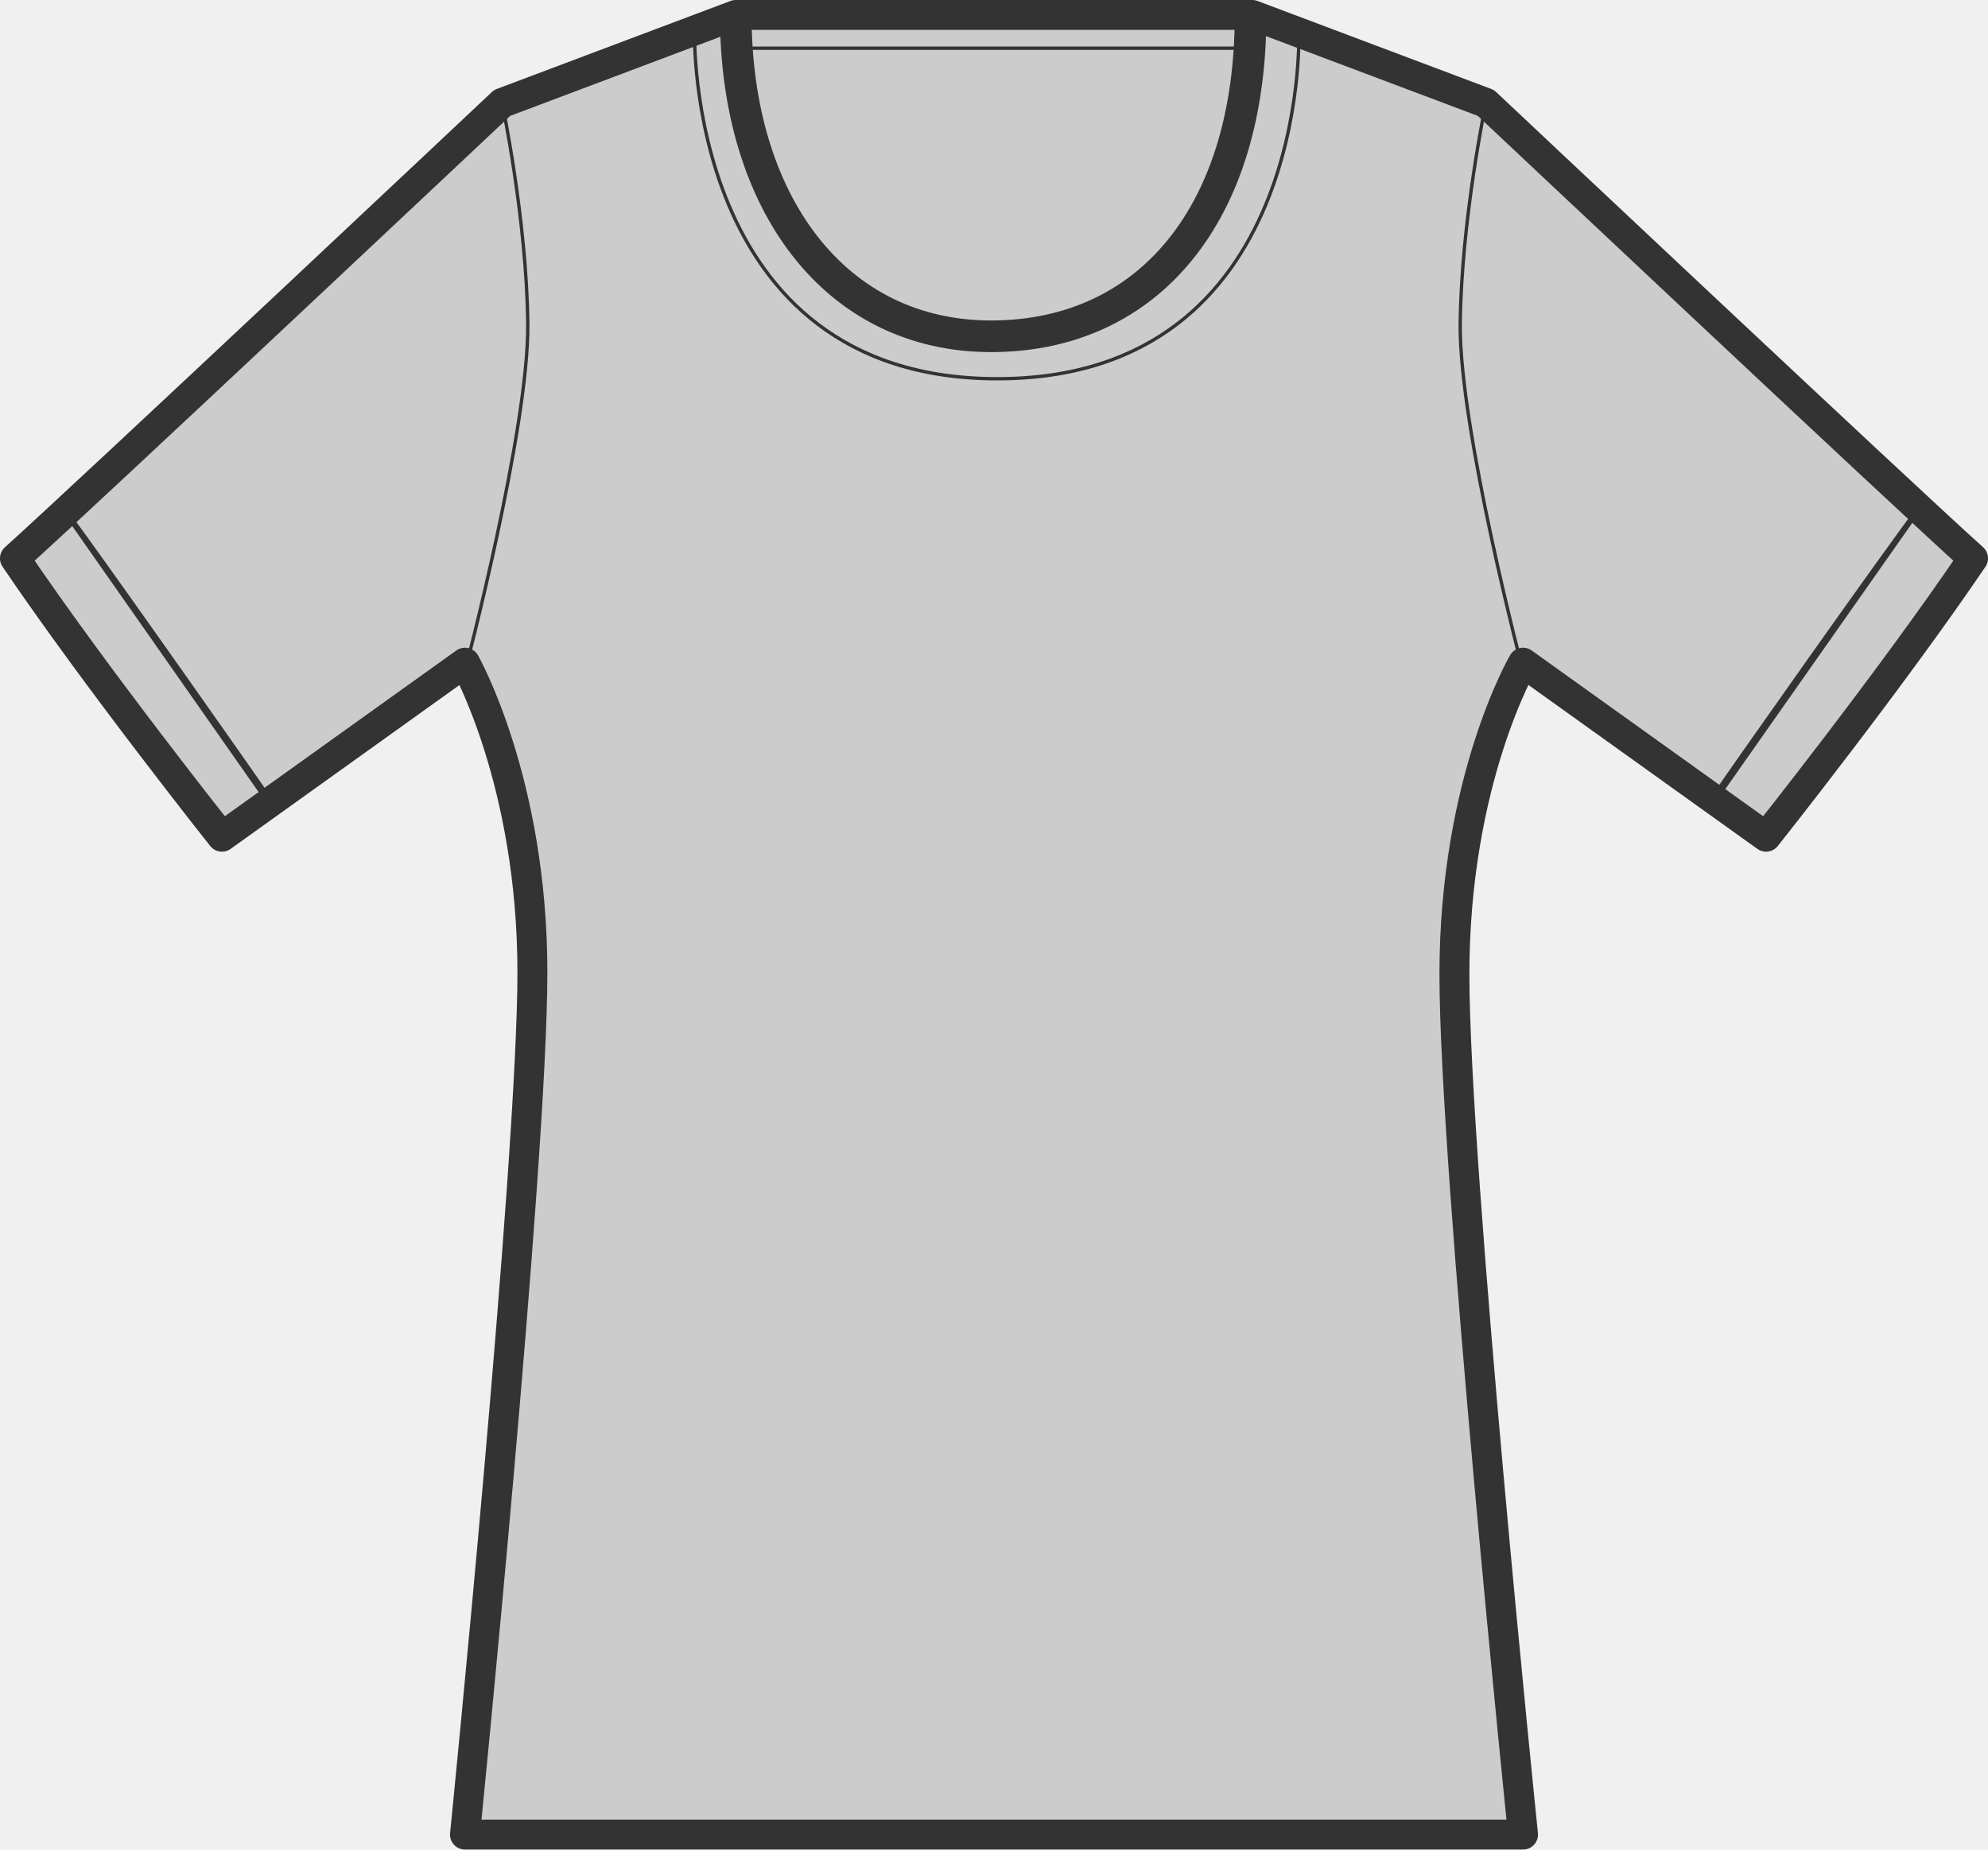
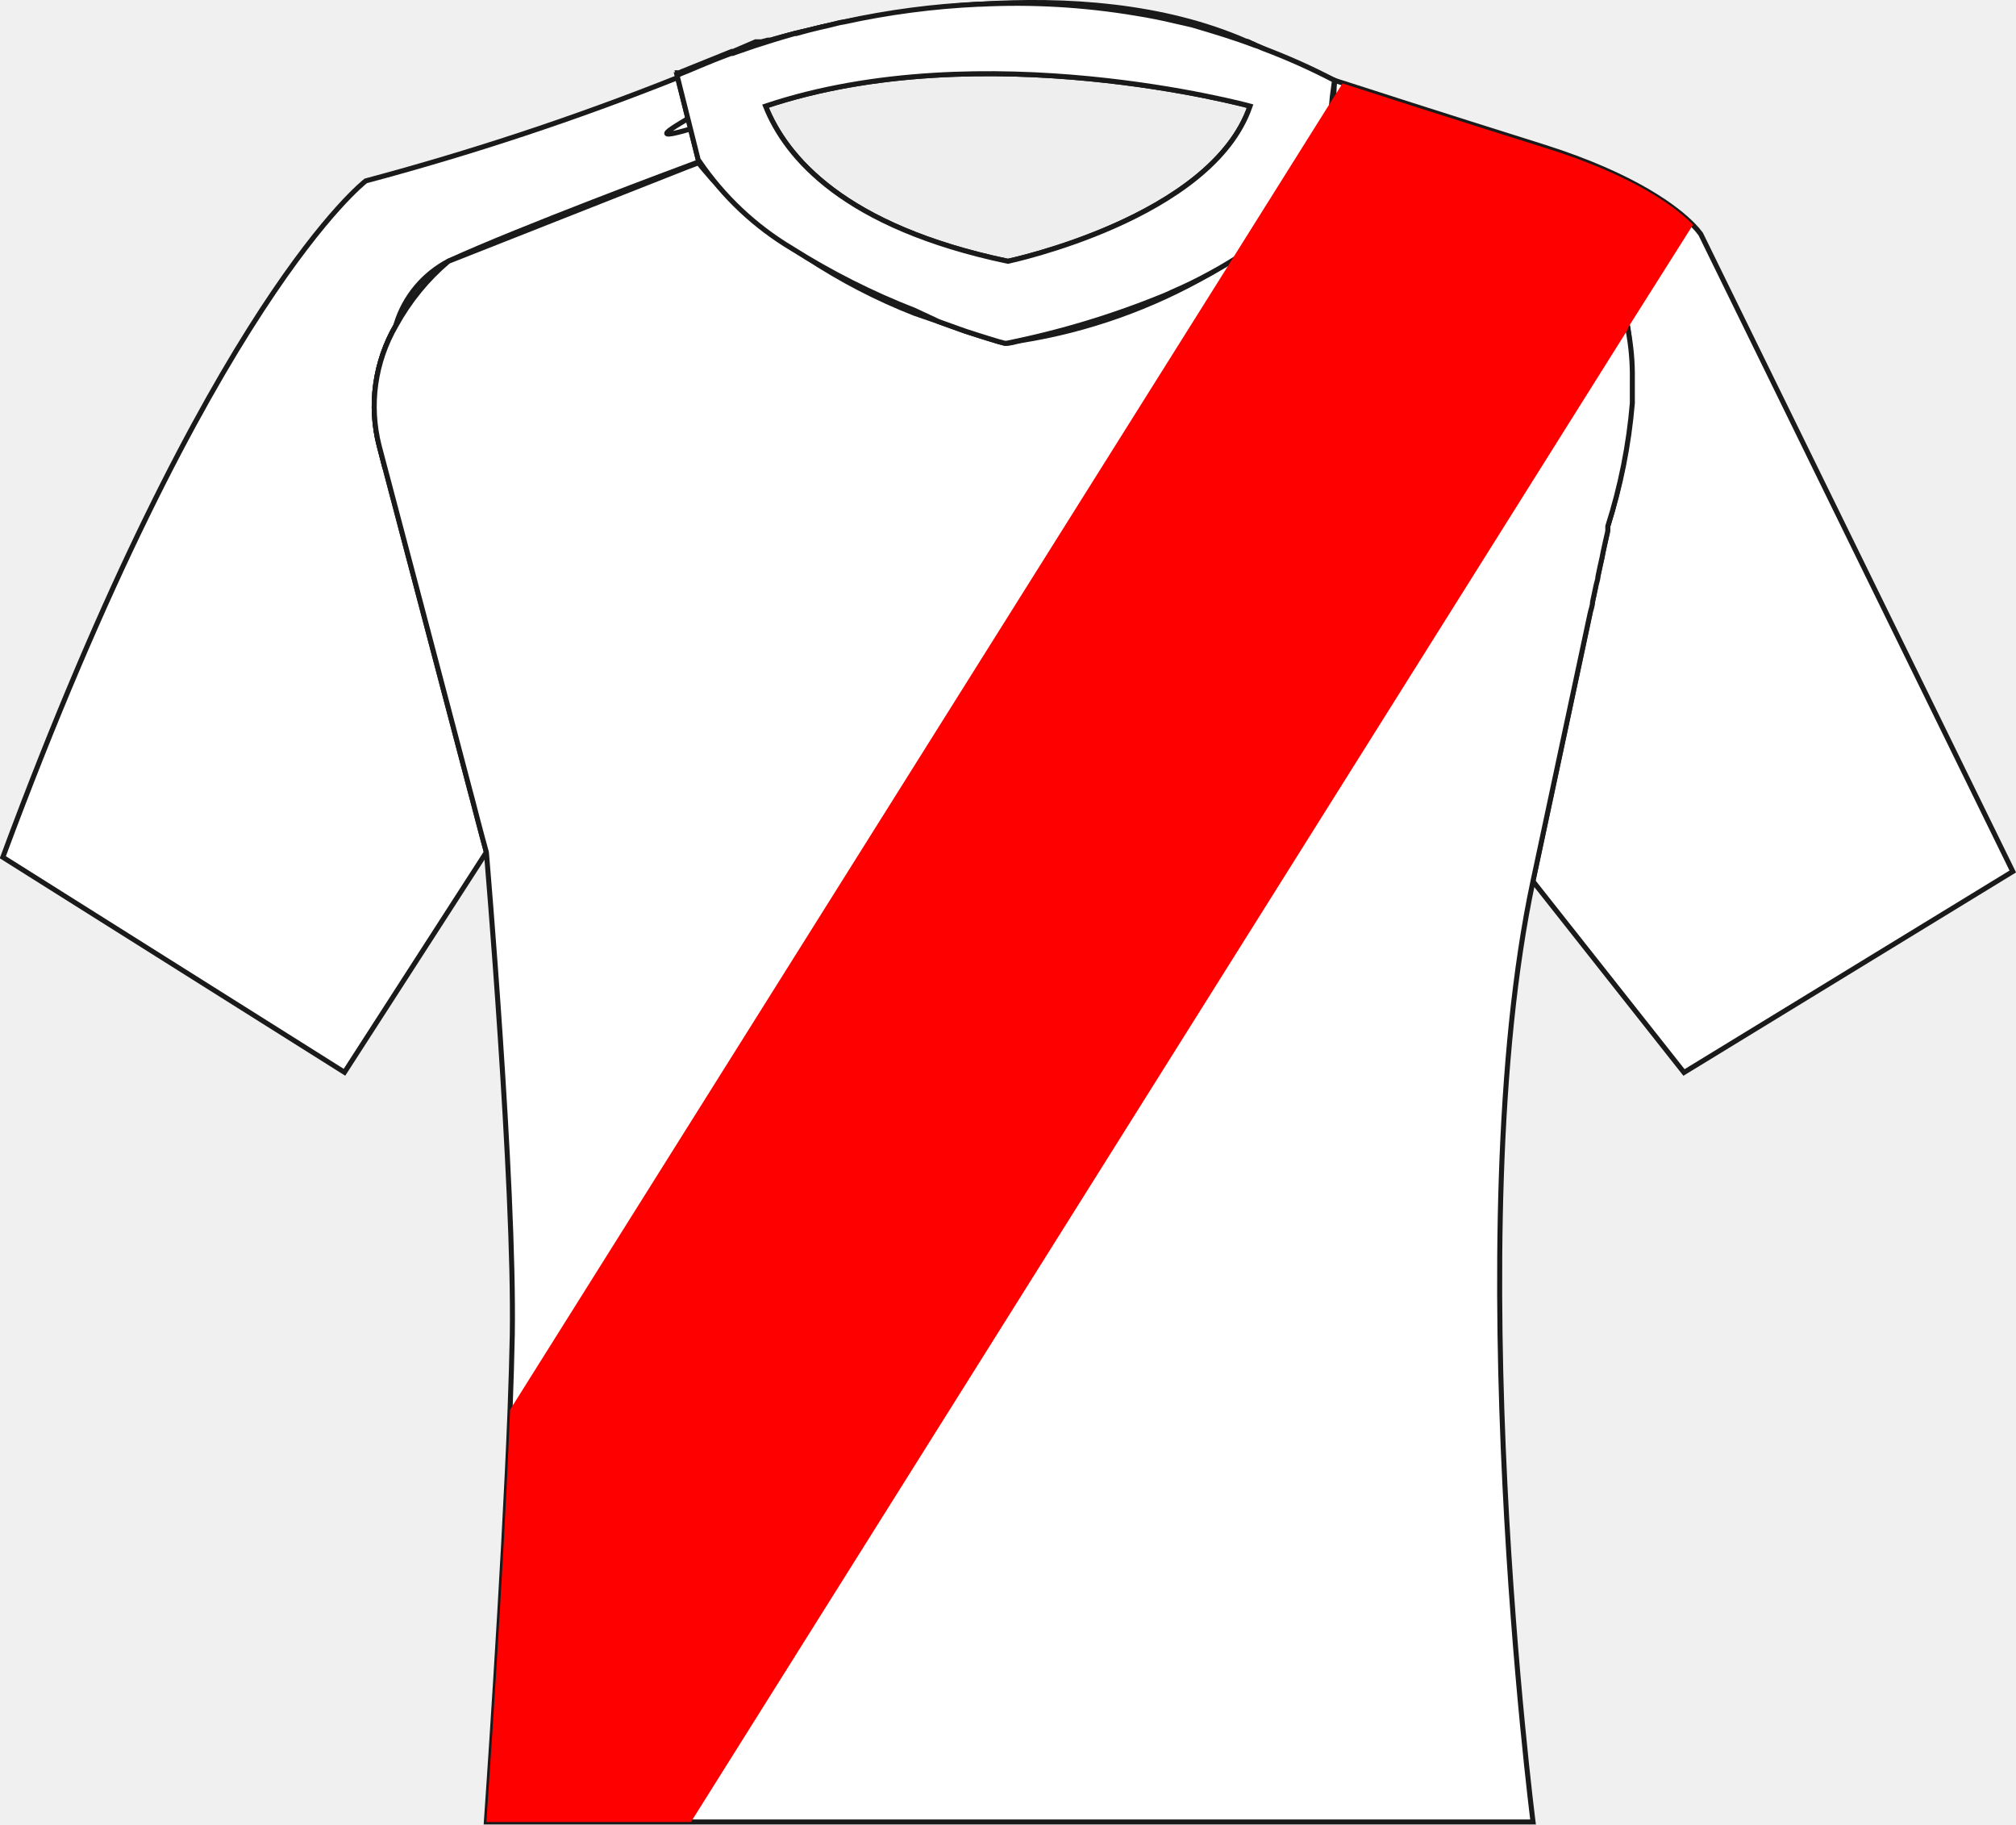
- <svg xmlns="http://www.w3.org/2000/svg" width="124.665mm" height="116.011mm" viewBox="0 0 124.665 116.011" version="1.1" id="svg8">
-   <defs id="defs2" />
-   <g id="layer1" transform="translate(-36.70701,-87.70698)">
-     <path style="fill:#cccccc;stroke:#333333;stroke-width:1.877;stroke-linecap:round;stroke-linejoin:round;stroke-miterlimit:4;stroke-dasharray:none;stroke-opacity:1" d="m 82.846,88.645 -14.652,5.518 c 0,0 -26.031,24.507 -30.549,28.565 5.132,7.581 12.98,17.46 12.98,17.46 l 15.24,-10.915 c 0,0 4.228,7.446 4.228,19.432 0,11.986 -4.228,54.073 -4.228,54.073 h 32.805 0.74 32.805 c 0,0 -4.303,-41.768 -4.303,-53.959 0,-12.192 4.303,-19.546 4.303,-19.546 l 15.24,10.915 c 0,0 7.847,-9.879 12.98,-17.46 -4.518,-4.058 -30.549,-28.565 -30.549,-28.565 L 115.234,88.645 H 99.41 98.669 Z" id="path4496-3" clip-path="none" />
-     <path style="fill:#333333;stroke:none;stroke-width:1.877;stroke-linecap:butt;stroke-linejoin:miter;stroke-miterlimit:4;stroke-dasharray:none;stroke-opacity:1" d="m 40.945,119.695 c -0.076,0.07 -0.178,0.165 -0.252,0.234 l 12.712,18.145 0.395,-0.228 C 53.145,136.868 43.414,123.025 40.945,119.695 Z" id="path4496-7" />
-     <path style="fill:#333333;stroke:none;stroke-width:1.877;stroke-linecap:butt;stroke-linejoin:miter;stroke-miterlimit:4;stroke-dasharray:none;stroke-opacity:1" clip-path="none" d="m 156.951,119.471 c -2.09,2.741 -12.006,16.809 -12.924,18.181 l 0.395,0.228 12.769,-18.182 c -0.073,-0.069 -0.165,-0.157 -0.239,-0.228 z" id="path4496-6" />
-     <path style="fill:none;stroke:#333333;stroke-width:1.984;stroke-linecap:butt;stroke-linejoin:miter;stroke-miterlimit:4;stroke-dasharray:none;stroke-opacity:1" d="m 82.846,88.645 c 0,11.776 6.24,20.199 16.089,20.155 9.849,-0.044 16.194,-7.756 16.194,-20.155" id="path4538-6" />
-     <path style="fill:none;stroke:#333333;stroke-width:0.21;stroke-linecap:butt;stroke-linejoin:miter;stroke-miterlimit:4;stroke-dasharray:none;stroke-opacity:1" d="m 132.214,129.803 c 0,0 -4,-15.195 -3.938,-21.747 0.062,-6.552 1.609,-13.893 1.609,-13.893" id="path4712" />
-     <path style="fill:none;stroke:#333333;stroke-width:0.21;stroke-linecap:butt;stroke-linejoin:miter;stroke-miterlimit:4;stroke-dasharray:none;stroke-opacity:1" d="m 65.865,129.803 c 0,0 4,-15.195 3.938,-21.747 -0.062,-6.552 -1.609,-13.893 -1.609,-13.893" id="path4712-9" />
-     <path style="fill:none;stroke:#333333;stroke-width:0.21px;stroke-linecap:butt;stroke-linejoin:miter;stroke-opacity:1" d="M 83.832,90.73 H 115.354" id="path4729" />
-     <path style="fill:none;stroke:#333333;stroke-width:0.21px;stroke-linecap:butt;stroke-linejoin:miter;stroke-opacity:1" d="m 118.156,89.749 c 0,0 0.703,21.714 -18.913,21.714 -19.616,0 -18.983,-21.854 -18.983,-21.854" id="path4746" />
+ <svg xmlns="http://www.w3.org/2000/svg" viewBox="0 0 100.31 90.78">
+   <g stroke="#1a1a1a" stroke-miterlimit="10" stroke-width=".25">
+     <path d="m62.32 4.86s0 0 0 0a3.57 3.57 0 0 1 -.1.35s-13.27-3.63-24.11 0a7.81 7.81 0 0 1 -.49-2 6.63 6.63 0 0 1 0-.88.65.65 0 0 1 0-.1h.18c.61-.17 1.21-.32 1.8-.47h.07a43.7 43.7 0 0 1 18.87-.58l.4.09.39.09c.75.18 1.37.35 1.86.5l.6.2.4.14.17.07a5.73 5.73 0 0 1 -.04 2.59z" fill="#fff" />
+     <path d="m19.7 16.19a8 8 0 0 0 -.83 6c1 3.8 3.23 12.25 4.46 16.93.06.21.11.41.16.6.43 1.64.71 2.68.71 2.68l-7.06 10.95-17-10.7c10.29-27.74 18.06-33.65 18.06-33.65a138.3 138.3 0 0 0 15.52-5.14l1.06 4.23h-.11c-1 .37-8.73 3.25-12.35 4.9a5.29 5.29 0 0 0 -2.61 3.14z" fill="#fff" />
+     <path d="m19.7 16.19a17 17 0 0 0 -.83 6 8 8 0 0 1 .83-6z" fill="none" />
+     <path d="m100.15 43.36-16.36 10-7.52-9.52c1.4-6.58 2.28-10.69 2.83-13.27 0-.21.09-.41.13-.61l.06-.28.11-.52c0-.16.07-.32.1-.47l.2-.92.06-.31.1-.46c.07-.34.11-.52.13-.61v-.1-.1a27.73 27.73 0 0 0 1.13-6.12c0-.22 0-.45 0-.66s0-.34 0-.51a12.88 12.88 0 0 0 -.12-2.59 7.55 7.55 0 0 0 -.47-1.55 4 4 0 0 0 -.8-1.18 1.8 1.8 0 0 0 -.19-.2l-.18-.18-.15-.2a20.87 20.87 0 0 0 -6.21-3.21l-.26-.1a33.2 33.2 0 0 0 -6-1.7l-.41-.08h-.14-.1l.27-3 .04-.91.41.13c1.17.38 4.77 1.54 9.93 3.16 4.67 1.47 6.74 3.13 7.5 3.91a4 4 0 0 1 .38.44z" fill="#fff" />
+     <path d="m62.82 2.4-.21-.09-.21-.1-.17-.07a.61.61 0 0 0 -.23-.09h-.11-.12l-.6-.2a29 29 0 0 0 -4.61-1.16 40.45 40.45 0 0 0 -11-.16l-1.18.16-1.1.18c-.41.06-.82.14-1.24.22a3 3 0 0 0 -.43.09c-.51.11-1 .23-1.57.37l-.43.1-.6.16-.45.12-.2.06-.17.01-.3.08h-.11-.18l-1.12.48h-.07l-2.48 1-.13.06h-.08l1.06 4.23a.42.42 0 0 0 .06.08l.07.09.1.12.44.51a25 25 0 0 0 4 3.58 25.92 25.92 0 0 0 10.55 4.9h.08c.17 0 .34-.05.5-.09l.25-.05a36.18 36.18 0 0 0 7.09-2.23c.14-.06.27-.11.4-.18a21.52 21.52 0 0 0 2.91-1.58l.12-.07.12-.08h.07a13.32 13.32 0 0 0 3.46-3.34c.09-.13.19-.25.27-.37s.32-.46.45-.7.28-.44.28-.5v-.06l.27-3 .13-.88zm-12.67 10.6c-8.15-1.71-11.05-5.18-12.06-7.72 10.84-3.63 24.11 0 24.11 0-1.92 5.59-12.05 7.72-12.05 7.72z" fill="none" />
+     <path d="m73 9.79a20.87 20.87 0 0 1 6.21 3.21 34.73 34.73 0 0 0 -6.21-3.21z" fill="none" />
+     <path d="m80.86 22.31c.15-.82.25-1.56.31-2.25a27.73 27.73 0 0 1 -1.17 6.12z" fill="none" />
+     <path d="m81.22 18.89v.51s0 .44 0 .66a27.73 27.73 0 0 1 -1.22 6.12v.1.1c0 .09-.06.27-.13.61l-.1.46-.06.31c-.06.26-.13.57-.2.92 0 .15-.07.31-.1.47s-.07.34-.11.52l-.06.28c0 .2-.09.4-.13.61-.55 2.58-1.43 6.69-2.83 13.27-3.74 17.54 0 46.82 0 46.82h-52.08s.86-12.27 1.18-20.51c.05-1.39.09-2.66.11-3.74.12-7.53-1.29-24-1.29-24s-.28-1-.71-2.68l-.16-.6c-1.23-4.67-3.45-13.12-4.46-16.92a8 8 0 0 1 .83-6 11.34 11.34 0 0 1 2.61-3.2l11.91-4.7.19-.07.26-.1h.11a.42.42 0 0 0 .06.08l.07.09.1.12.44.51a28.75 28.75 0 0 0 10.06 6.66l1.19.41 1 .36a0 0 0 0 1 0 0l.34.12.62.2.51.16.56.17.27.07h.08c.17 0 .34-.05.5-.09l.25-.05a27.49 27.49 0 0 0 9.36-3.32l.11-.06c.32-.19.62-.39.91-.59l.13-.09.12-.08h.07a16.28 16.28 0 0 0 3.47-3.29c.09-.13.19-.25.27-.37s.32-.46.45-.7.28-.44.28-.5v-.06h.1.14l.41.08a53.32 53.32 0 0 1 6.35 1.83 20.87 20.87 0 0 1 6.21 3.21l.18.17.18.18a1.8 1.8 0 0 1 .19.2 6.2 6.2 0 0 1 1.24 2.83 12.14 12.14 0 0 1 .22 2.51z" fill="#fff" />
+     <path d="m62.32 4.86s0 0 0 0a3.57 3.57 0 0 1 -.1.35s-13.27-3.63-24.11 0-.44-.46-.49-2c0-.26 0-.56 0-.89v-.11h.18.11l.3-.08.15-.13.2-.06.44-.13.6-.16.43-.1.24-.05.2-.05.37-.09.44-.1c.61-.13 1.27-.26 2-.39l1.1-.18 1.18-.17c1-.13 2-.24 3.12-.31h.09c4.23-.27 9.09.03 13.23 1.84a.61.61 0 0 1 .17.07l.17.07a11.1 11.1 0 0 1 -.02 2.67z" fill="#fff" />
+     <path d="m62.2 5.28c-1.92 5.59-12.05 7.72-12.05 7.72-8.15-1.71-11.05-5.18-12.06-7.72 10.84-3.63 24.11 0 24.11 0z" fill="#eee" />
+     <path d="m62.82 2.4-.21-.09-.21-.07c-1-.38-2.07-.7-3.09-1l-.39-.09-.4-.09c-.66-.16-1.31-.29-2-.4a35.9 35.9 0 0 0 -7.75-.45h-.09a39.58 39.58 0 0 0 -6.68.88 3 3 0 0 0 -.43.09l-.32.08-.44.1-.37.09-.2.05-.63.17h-.07c-.72.2-1.38.41-2 .61l-1.1.38h-.07c-1.25.46-2.1.86-2.48 1l-.13.06h-.08l1.06 4.23a.42.42 0 0 0 .06.08 14.65 14.65 0 0 0 4.6 4.33 35.66 35.66 0 0 0 6.1 3.08l1.2.56 1 .36a0 0 0 0 1 0 0l.34.12.62.2.51.16.56.17.27.07h.08a42.9 42.9 0 0 0 7.84-2.37c.14-.06.27-.11.4-.18.68-.29 1.3-.6 1.87-.91l.11-.06c.3-.16.58-.33.85-.49 4.17-2.54 4.82-5 4.87-5.24l.27-3 .11-.83a31.8 31.8 0 0 0 -3.58-1.6zm-12.67 10.6c-8.15-1.71-11.05-5.18-12.06-7.72 10.84-3.63 24.11 0 24.11 0-1.92 5.59-12.05 7.72-12.05 7.72z" fill="#fff" />
  </g>
+   <path d="m84.24 11.18-3.24 5.13v.07l-46.62 74.27h-10.18s.86-12.27 1.18-20.51l35.78-57 .06-.1 5.08-8.1.5-.79c1.17.38 4.77 1.54 9.93 3.16 4.68 1.43 6.75 3.09 7.51 3.87z" fill="#f00" />
</svg>
